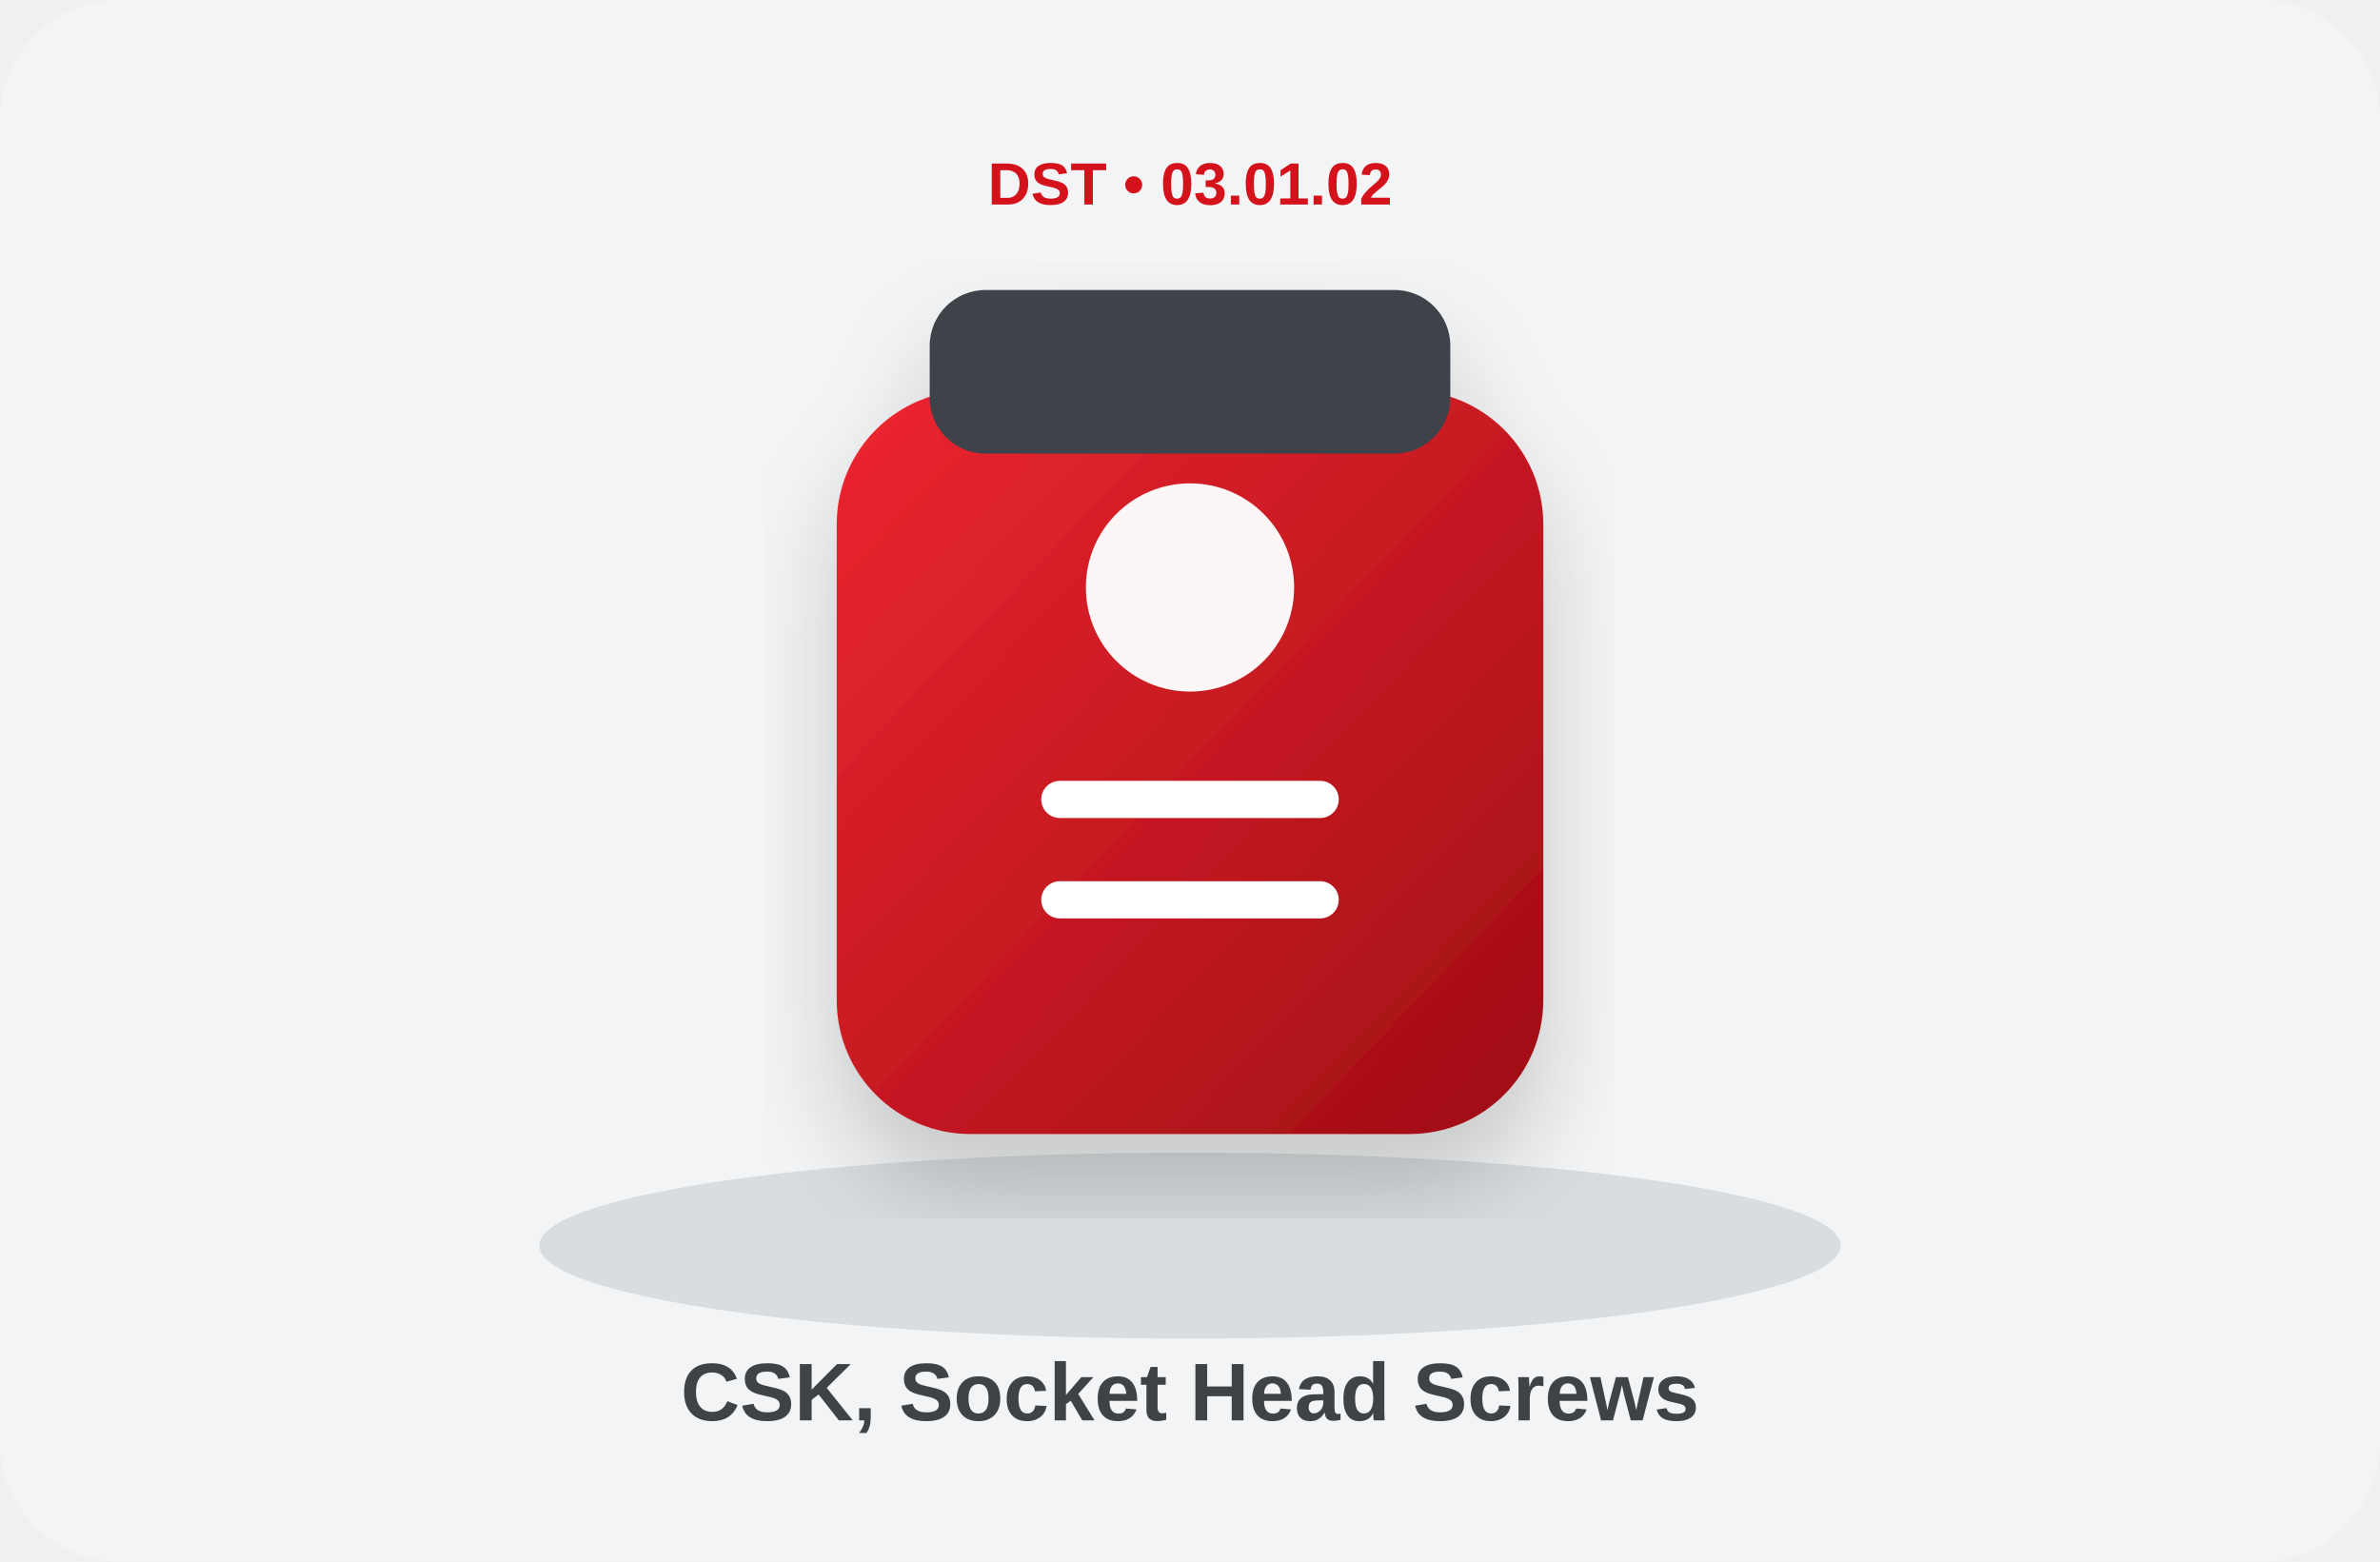
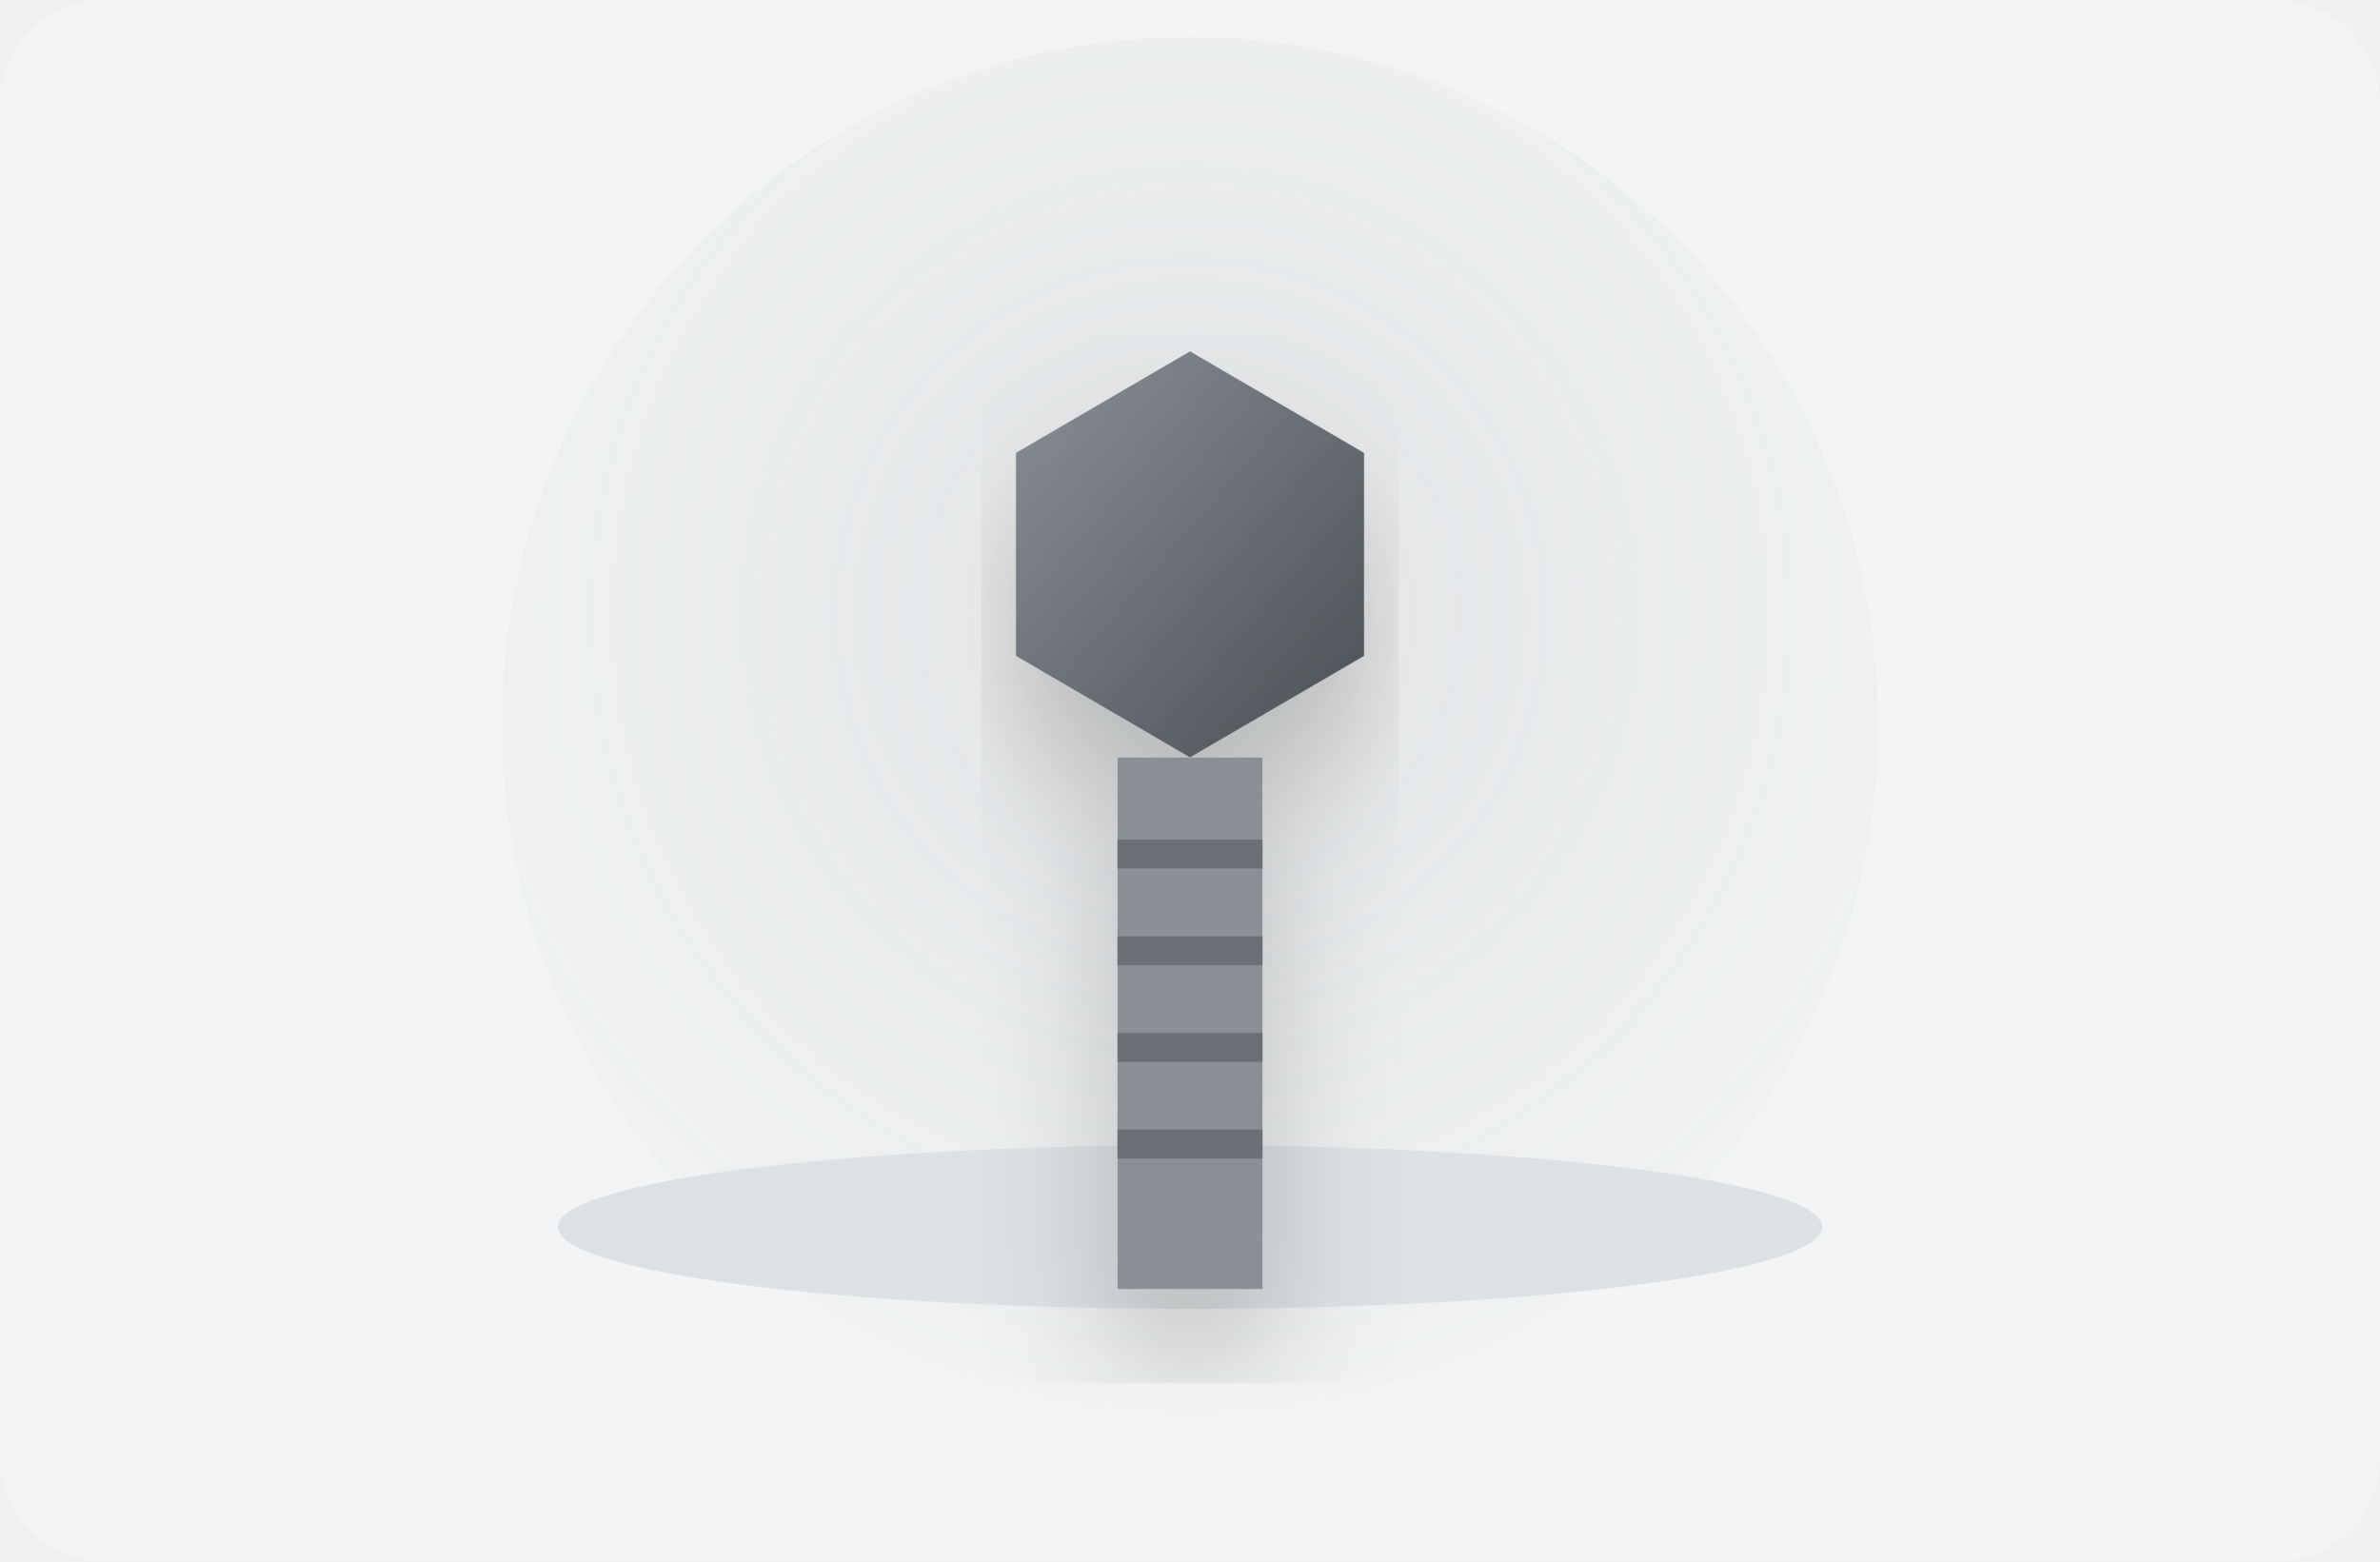
<svg xmlns="http://www.w3.org/2000/svg" viewBox="0 0 640 420">
  <defs>
    <linearGradient id="g" x1="0" y1="0" x2="1" y2="1">
-       <stop stop-color="#ed2630" />
-       <stop offset="1" stop-color="#9e0d14" />
+       <stop stop-color="#8a9096" />
+       <stop offset="1" stop-color="#4a4f54" />
+     </linearGradient>
+     <radialGradient id="bg" cx="50%" cy="42%" r="65%">
+       <stop offset="0%" stop-color="#8a9096" stop-opacity=".16" />
+       <stop offset="100%" stop-color="#8a9096" stop-opacity="0" />
+     </radialGradient>
+     <linearGradient id="hl" x1="0" y1="0" x2="0" y2="1">
+       <stop stop-color="#ffffff" stop-opacity=".55" />
+       <stop offset="1" stop-color="#ffffff" stop-opacity="0" />
    </linearGradient>
    <filter id="sh">
-       <feDropShadow dx="0" dy="15" stdDeviation="13" flood-opacity=".18" />
+       <feDropShadow dx="0" dy="16" stdDeviation="14" flood-opacity=".2" />
    </filter>
  </defs>
-   <rect width="640" height="420" rx="32" fill="#f2f4f5" />
-   <ellipse cx="320" cy="335" rx="175" ry="25" fill="#d9dde0" />
-   <g filter="url(#sh)">
-     <rect x="225" y="105" width="190" height="200" rx="36" fill="url(#g)" />
-     <rect x="250" y="78" width="140" height="44" rx="15" fill="#3f4348" />
-     <circle cx="320" cy="158" r="28" fill="#fff" opacity=".96" />
-     <path d="M285 215h70M285 242h70" stroke="#fff" stroke-width="10" stroke-linecap="round" />
+   <rect width="640" height="420" rx="28" fill="#f2f4f5" />
+   <circle cx="320" cy="195" r="185" fill="url(#bg)" />
+   <ellipse cx="320" cy="330" rx="170" ry="22" fill="#dde1e3" />
+   <g transform="translate(320,205) scale(1.3) translate(-320,-205)">
+     <g filter="url(#sh)">
+       <polygon points="320,120 356,141 356,183 320,204 284,183 284,141" fill="url(#g)" />
+       <rect x="305" y="204" width="30" height="110" fill="#8a9096" />
+       <path d="M305 224h30M305 244h30M305 264h30M305 284h30" stroke="#6a7076" stroke-width="6" />
+     </g>
  </g>
-   <text x="320" y="55" text-anchor="middle" font-family="Arial" font-size="16" font-weight="800" fill="#d4121c">DST • 03.01.02</text>
-   <text x="320" y="382" text-anchor="middle" font-family="Arial" font-size="22" font-weight="700" fill="#3f4348">CSK, Socket Head Screws</text>
</svg>
